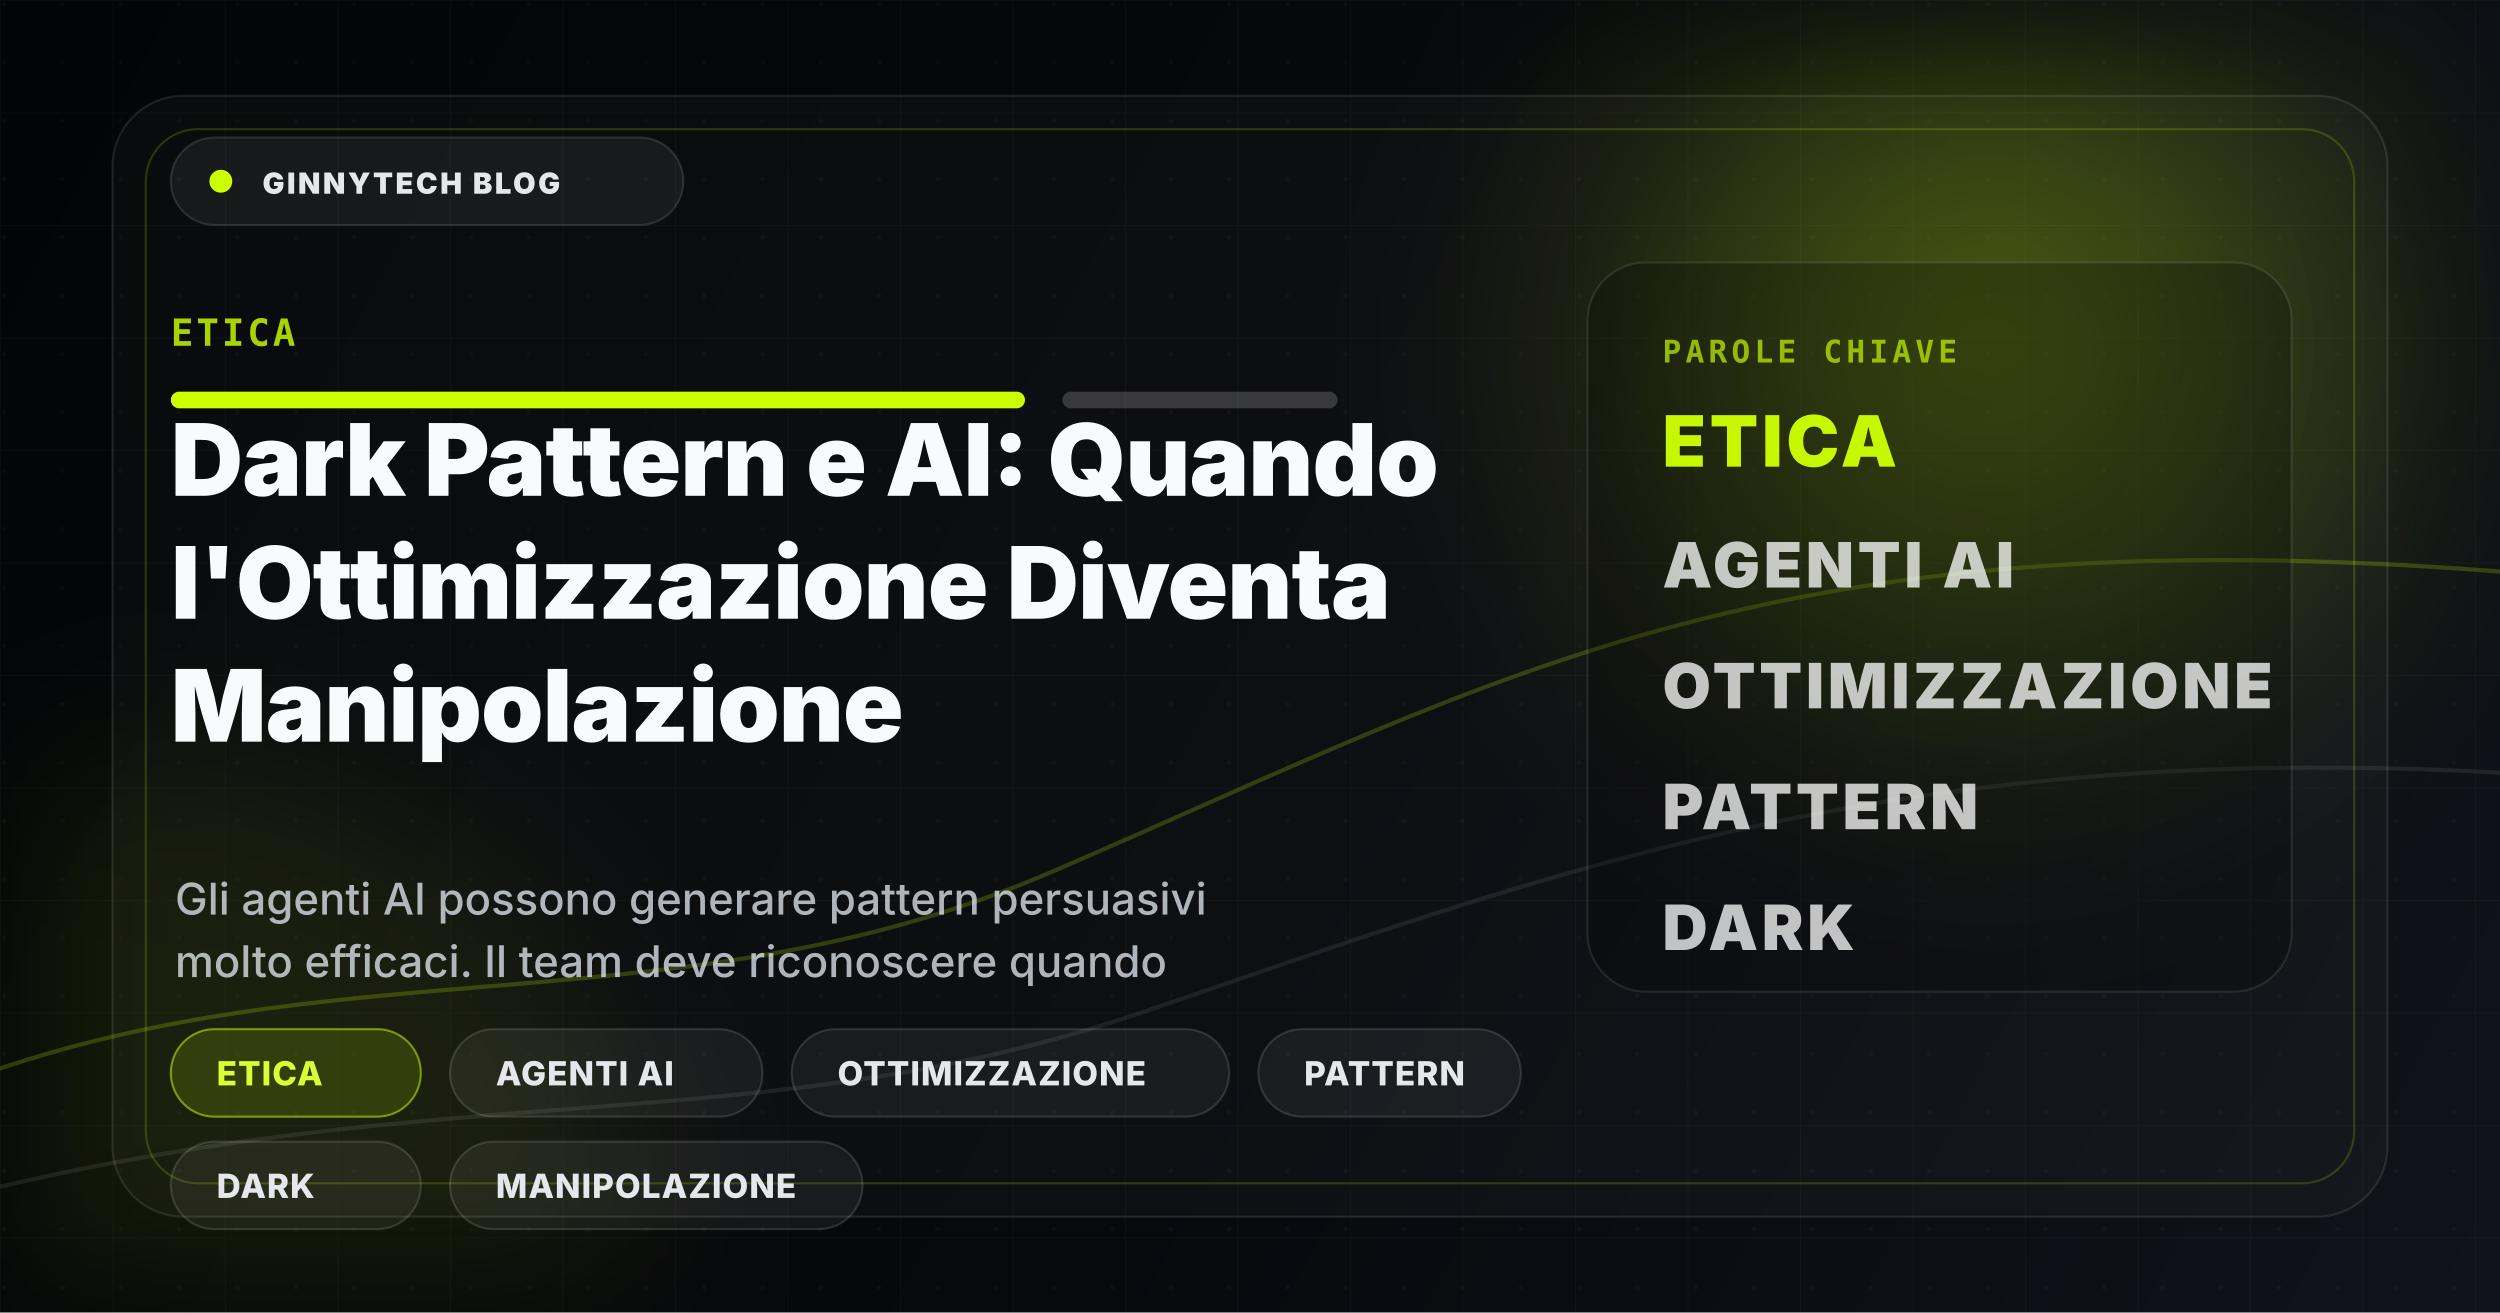
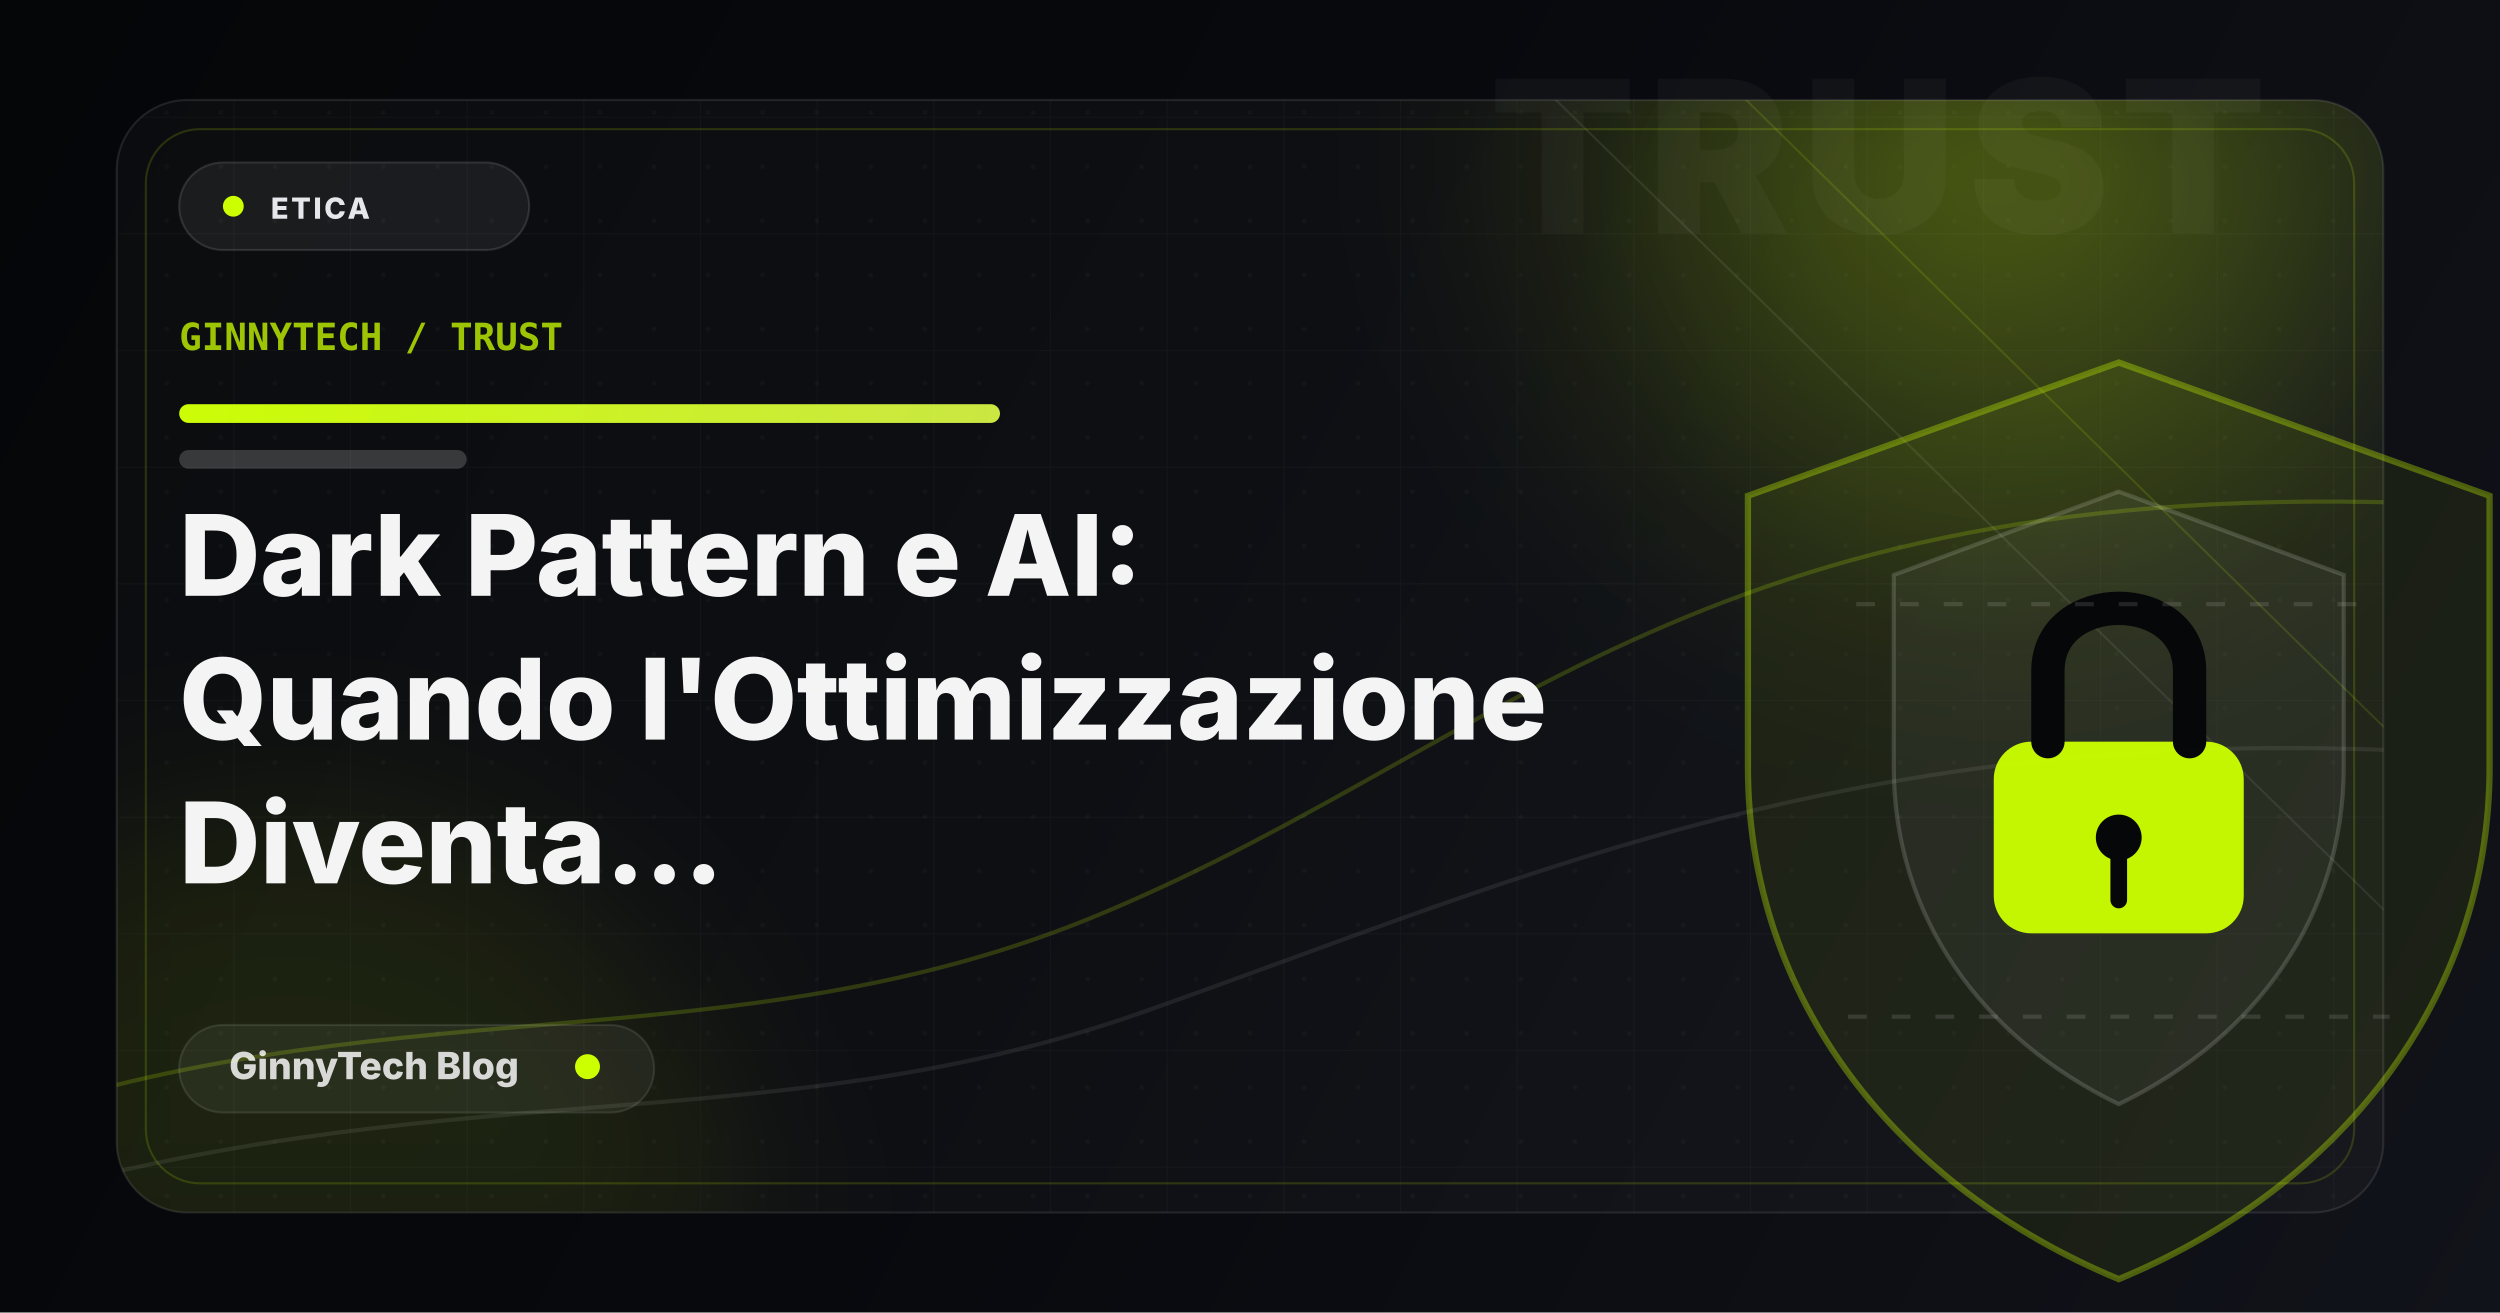
- <svg xmlns="http://www.w3.org/2000/svg" width="1200" height="630" viewBox="0 0 1200 630" fill="none" role="img" aria-label="Copertina articolo GinnyTech: Dark Pattern e AI: Quando l'Ottimizzazione Diventa Manipolazione">
+ <svg xmlns="http://www.w3.org/2000/svg" width="1200" height="630" viewBox="0 0 1200 630" fill="none">
  <defs>
    <linearGradient id="bg" x1="0" y1="0" x2="1200" y2="630" gradientUnits="userSpaceOnUse">
-       <stop offset="0" stop-color="#030406" />
-       <stop offset="0.55" stop-color="#08090d" />
-       <stop offset="1" stop-color="#10131a" />
+       <stop offset="0" stop-color="#050608" />
+       <stop offset="0.46" stop-color="#08090d" />
+       <stop offset="1" stop-color="#11131a" />
    </linearGradient>
-     <radialGradient id="limeGlow" cx="50%" cy="50%" r="50%">
-       <stop offset="0" stop-color="#ccff00" stop-opacity="0.34" />
+     <linearGradient id="lime" x1="96" y1="100" x2="1060" y2="548" gradientUnits="userSpaceOnUse">
+       <stop offset="0" stop-color="#ccff00" stop-opacity="1" />
+       <stop offset="0.52" stop-color="#e7ff65" stop-opacity="0.86" />
+       <stop offset="1" stop-color="#b3e600" stop-opacity="0.9" />
+     </linearGradient>
+     <radialGradient id="glow" cx="50%" cy="50%" r="50%">
+       <stop offset="0" stop-color="#ccff00" stop-opacity="0.35" />
      <stop offset="1" stop-color="#ccff00" stop-opacity="0" />
    </radialGradient>
-     <pattern id="grid" width="54" height="54" patternUnits="userSpaceOnUse">
-       <path d="M54 0H0V54" stroke="rgba(255,255,255,0.07)" stroke-width="1" />
-     </pattern>
-     <pattern id="dots" width="28" height="28" patternUnits="userSpaceOnUse">
-       <circle cx="2" cy="2" r="1.1" fill="rgba(255,255,255,0.13)" />
-     </pattern>
-     <filter id="blur" x="-50%" y="-50%" width="200%" height="200%">
+     <filter id="softBlur" x="-40%" y="-40%" width="180%" height="180%">
      <feGaussianBlur stdDeviation="44" />
    </filter>
+     <pattern id="dots" width="26" height="26" patternUnits="userSpaceOnUse">
+       <circle cx="2" cy="2" r="1.15" fill="rgba(255,255,255,0.12)" />
+     </pattern>
+     <pattern id="grid" width="56" height="56" patternUnits="userSpaceOnUse">
+       <path d="M56 0H0V56" stroke="rgba(255,255,255,0.08)" stroke-width="1" />
+     </pattern>
+     <clipPath id="frameClip">
+       <rect x="56" y="48" width="1088" height="534" rx="34" />
+     </clipPath>
  </defs>
  <rect width="1200" height="630" fill="url(#bg)" />
-   <rect width="1200" height="630" fill="url(#grid)" opacity="0.34" />
-   <rect width="1200" height="630" fill="url(#dots)" opacity="0.18" />
-   <circle cx="955" cy="166" r="258" fill="url(#limeGlow)" filter="url(#blur)" />
-   <circle cx="80" cy="590" r="220" fill="#ccff00" fill-opacity="0.08" filter="url(#blur)" />
-   <path d="M-20 520C160 452 326 496 506 418C724 324 852 244 1220 276" stroke="rgba(204,255,0,0.20)" stroke-width="2" />
-   <path d="M-18 574C214 516 366 548 548 486C742 420 914 352 1218 372" stroke="rgba(255,255,255,0.08)" stroke-width="2" />
-   <rect x="54" y="46" width="1092" height="538" rx="34" fill="rgba(255,255,255,0.024)" stroke="rgba(255,255,255,0.10)" />
-   <rect x="70" y="62" width="1060" height="506" rx="25" stroke="rgba(204,255,0,0.18)" />
-   <g transform="translate(82 94)">
-     <rect x="0" y="-28" width="246" height="42" rx="21" fill="rgba(255,255,255,0.06)" stroke="rgba(255,255,255,0.12)" />
-     <circle cx="24" cy="-7" r="5.5" fill="#ccff00" />
-     <text x="44" y="-1" font-family="Montserrat, Inter, Arial, sans-serif" font-size="14" font-weight="850" letter-spacing="1.2" fill="#e5e7eb">GINNYTECH BLOG</text>
+   <g clip-path="url(#frameClip)">
+     <rect x="0" y="0" width="1200" height="630" fill="url(#grid)" opacity="0.32" />
+     <rect x="0" y="0" width="1200" height="630" fill="url(#dots)" opacity="0.2" />
+     <circle cx="959" cy="73" r="260" fill="url(#glow)" filter="url(#softBlur)" />
+     <circle cx="138" cy="602" r="210" fill="#ccff00" fill-opacity="0.09" filter="url(#softBlur)" />
+     <path d="M-20 544C180 470 350 514 530 438C730 354 826 218 1208 244" stroke="rgba(204,255,0,0.18)" stroke-width="2" />
+     <path d="M-18 582C212 512 366 550 548 486C736 420 906 338 1210 364" stroke="rgba(255,255,255,0.08)" stroke-width="2" />
+     <path d="M616 -80L1166 458" stroke="rgba(255,255,255,0.08)" stroke-width="1" />
+     <path d="M708 -80L1190 394" stroke="rgba(204,255,0,0.13)" stroke-width="1" />
  </g>
-   <text x="82" y="166" font-family="JetBrains Mono, Consolas, monospace" font-size="18" font-weight="800" letter-spacing="1.4" fill="rgba(204,255,0,0.82)">ETICA</text>
-   <rect x="82" y="188" width="410" height="8" rx="4" fill="#ccff00" />
-   <rect x="510" y="188" width="132" height="8" rx="4" fill="rgba(255,255,255,0.18)" />
-   <text x="82" y="238" font-family="Montserrat, Inter, Arial, sans-serif" font-size="48" font-weight="850" letter-spacing="-0.4" fill="#f8fafc">Dark Pattern e AI: Quando</text>
-   <text x="82" y="297" font-family="Montserrat, Inter, Arial, sans-serif" font-size="48" font-weight="850" letter-spacing="-0.4" fill="#f8fafc">l'Ottimizzazione Diventa</text>
-   <text x="82" y="356" font-family="Montserrat, Inter, Arial, sans-serif" font-size="48" font-weight="850" letter-spacing="-0.4" fill="#f8fafc">Manipolazione</text>
-   <text x="84" y="439" font-family="Inter, Arial, sans-serif" font-size="21" font-weight="500" fill="rgba(226,232,240,0.76)">Gli agenti AI possono generare pattern persuasivi</text>
-   <text x="84" y="469" font-family="Inter, Arial, sans-serif" font-size="21" font-weight="500" fill="rgba(226,232,240,0.76)">molto efficaci. Il team deve riconoscere quando</text>
-   <g opacity="0.96">
-     <rect x="762" y="126" width="338" height="350" rx="28" fill="rgba(0,0,0,0.24)" stroke="rgba(255,255,255,0.10)" />
-     <text x="798" y="174" font-family="JetBrains Mono, Consolas, monospace" font-size="15" font-weight="800" letter-spacing="2" fill="rgba(204,255,0,0.70)">PAROLE CHIAVE</text>
-     <text x="798" y="224" font-family="Montserrat, Inter, Arial, sans-serif" font-size="34" font-weight="900" letter-spacing="1.8" fill="#ccff00">ETICA</text>
-     <text x="798" y="282" font-family="Montserrat, Inter, Arial, sans-serif" font-size="30" font-weight="900" letter-spacing="1.8" fill="rgba(255,255,255,0.78)">AGENTI AI</text>
-     <text x="798" y="340" font-family="Montserrat, Inter, Arial, sans-serif" font-size="30" font-weight="900" letter-spacing="1.8" fill="rgba(255,255,255,0.78)">OTTIMIZZAZIONE</text>
-     <text x="798" y="398" font-family="Montserrat, Inter, Arial, sans-serif" font-size="30" font-weight="900" letter-spacing="1.8" fill="rgba(255,255,255,0.78)">PATTERN</text>
-     <text x="798" y="456" font-family="Montserrat, Inter, Arial, sans-serif" font-size="30" font-weight="900" letter-spacing="1.8" fill="rgba(255,255,255,0.78)">DARK</text>
+   <rect x="56" y="48" width="1088" height="534" rx="34" fill="rgba(255,255,255,0.025)" stroke="rgba(255,255,255,0.10)" />
+   <rect x="70" y="62" width="1060" height="506" rx="26" stroke="rgba(204,255,0,0.16)" stroke-width="1" />
+   <rect x="86" y="78" width="168" height="42" rx="21" fill="rgba(255,255,255,0.065)" stroke="rgba(255,255,255,0.12)" />
+   <circle cx="112" cy="99" r="5" fill="#ccff00" />
+   <text x="130" y="105" font-family="Montserrat, Inter, Arial, sans-serif" font-size="14" font-weight="800" letter-spacing="1.2" fill="#e5e7eb">ETICA</text>
+   <text x="86" y="168" font-family="JetBrains Mono, Consolas, monospace" font-size="18" font-weight="700" fill="rgba(204,255,0,0.76)">GINNYTECH / TRUST</text>
+   <rect x="86" y="194" width="394" height="9" rx="4.5" fill="url(#lime)" />
+   <rect x="86" y="216" width="138" height="9" rx="4.5" fill="rgba(255,255,255,0.18)" />
+   <text x="715" y="112" font-family="Montserrat, Inter, Arial, sans-serif" font-size="102" font-weight="900" letter-spacing="6" fill="rgba(255,255,255,0.035)">TRUST</text>
+   <g transform="translate(779 132)" opacity="0.96">
+     <path d="M238 42L416 106V236C416 348 344 438 238 482C132 438 60 348 60 236V106L238 42Z" fill="rgba(204,255,0,0.07)" stroke="rgba(204,255,0,0.34)" stroke-width="3" />
+     <path d="M238 104L346 144V236C346 308 304 366 238 398C172 366 130 308 130 236V144L238 104Z" fill="rgba(255,255,255,0.045)" stroke="rgba(255,255,255,0.16)" stroke-width="2" />
+     <rect x="178" y="224" width="120" height="92" rx="18" fill="#ccff00" />
+     <path d="M204 224V190C204 150 272 150 272 190V224" stroke="#050608" stroke-width="16" stroke-linecap="round" fill="none" />
+     <circle cx="238" cy="270" r="11" fill="#050608" />
+     <path d="M238 280V300" stroke="#050608" stroke-width="8" stroke-linecap="round" />
+     <path d="M112 158H364M108 356H368" stroke="rgba(255,255,255,0.12)" stroke-width="2" stroke-dasharray="9 12" />
  </g>
-   <g transform="translate(82 526)">
-     <rect x="0" y="-32" width="120" height="42" rx="21" fill="rgba(204,255,0,0.14)" stroke="rgba(204,255,0,0.52)" />
-     <text x="22" y="-5" font-family="Montserrat, Inter, Arial, sans-serif" font-size="16" font-weight="800" letter-spacing="0.5" fill="#d9ff33">ETICA</text>
-   </g>
-   <g transform="translate(216 526)">
-     <rect x="0" y="-32" width="150" height="42" rx="21" fill="rgba(255,255,255,0.055)" stroke="rgba(255,255,255,0.13)" />
-     <text x="22" y="-5" font-family="Montserrat, Inter, Arial, sans-serif" font-size="16" font-weight="800" letter-spacing="0.5" fill="#e5e7eb">AGENTI AI</text>
-   </g>
-   <g transform="translate(380 526)">
-     <rect x="0" y="-32" width="210" height="42" rx="21" fill="rgba(255,255,255,0.055)" stroke="rgba(255,255,255,0.13)" />
-     <text x="22" y="-5" font-family="Montserrat, Inter, Arial, sans-serif" font-size="16" font-weight="800" letter-spacing="0.5" fill="#e5e7eb">OTTIMIZZAZIONE</text>
-   </g>
-   <g transform="translate(604 526)">
-     <rect x="0" y="-32" width="126" height="42" rx="21" fill="rgba(255,255,255,0.055)" stroke="rgba(255,255,255,0.13)" />
-     <text x="22" y="-5" font-family="Montserrat, Inter, Arial, sans-serif" font-size="16" font-weight="800" letter-spacing="0.5" fill="#e5e7eb">PATTERN</text>
-   </g>
-   <g transform="translate(82 580)">
-     <rect x="0" y="-32" width="120" height="42" rx="21" fill="rgba(255,255,255,0.055)" stroke="rgba(255,255,255,0.13)" />
-     <text x="22" y="-5" font-family="Montserrat, Inter, Arial, sans-serif" font-size="16" font-weight="800" letter-spacing="0.5" fill="#e5e7eb">DARK</text>
-   </g>
-   <g transform="translate(216 580)">
-     <rect x="0" y="-32" width="198" height="42" rx="21" fill="rgba(255,255,255,0.055)" stroke="rgba(255,255,255,0.13)" />
-     <text x="22" y="-5" font-family="Montserrat, Inter, Arial, sans-serif" font-size="16" font-weight="800" letter-spacing="0.5" fill="#e5e7eb">MANIPOLAZIONE</text>
+   <text x="86" y="286" font-family="Montserrat, Inter, Arial, sans-serif" font-size="54" font-weight="800" letter-spacing="-0.2" fill="#f4f4f5">Dark Pattern e AI:</text>
+   <text x="86" y="355" font-family="Montserrat, Inter, Arial, sans-serif" font-size="54" font-weight="800" letter-spacing="-0.2" fill="#f4f4f5">Quando l'Ottimizzazione</text>
+   <text x="86" y="424" font-family="Montserrat, Inter, Arial, sans-serif" font-size="54" font-weight="800" letter-spacing="-0.2" fill="#f4f4f5">Diventa...</text>
+   <g transform="translate(86 520)">
+     <rect x="0" y="-28" width="228" height="42" rx="21" fill="rgba(255,255,255,0.055)" stroke="rgba(255,255,255,0.10)" />
+     <text x="24" y="-2" font-family="Montserrat, Inter, Arial, sans-serif" font-size="18" font-weight="800" fill="rgba(255,255,255,0.82)">GinnyTech Blog</text>
+     <circle cx="196" cy="-8" r="6" fill="#ccff00" />
  </g>
</svg>
